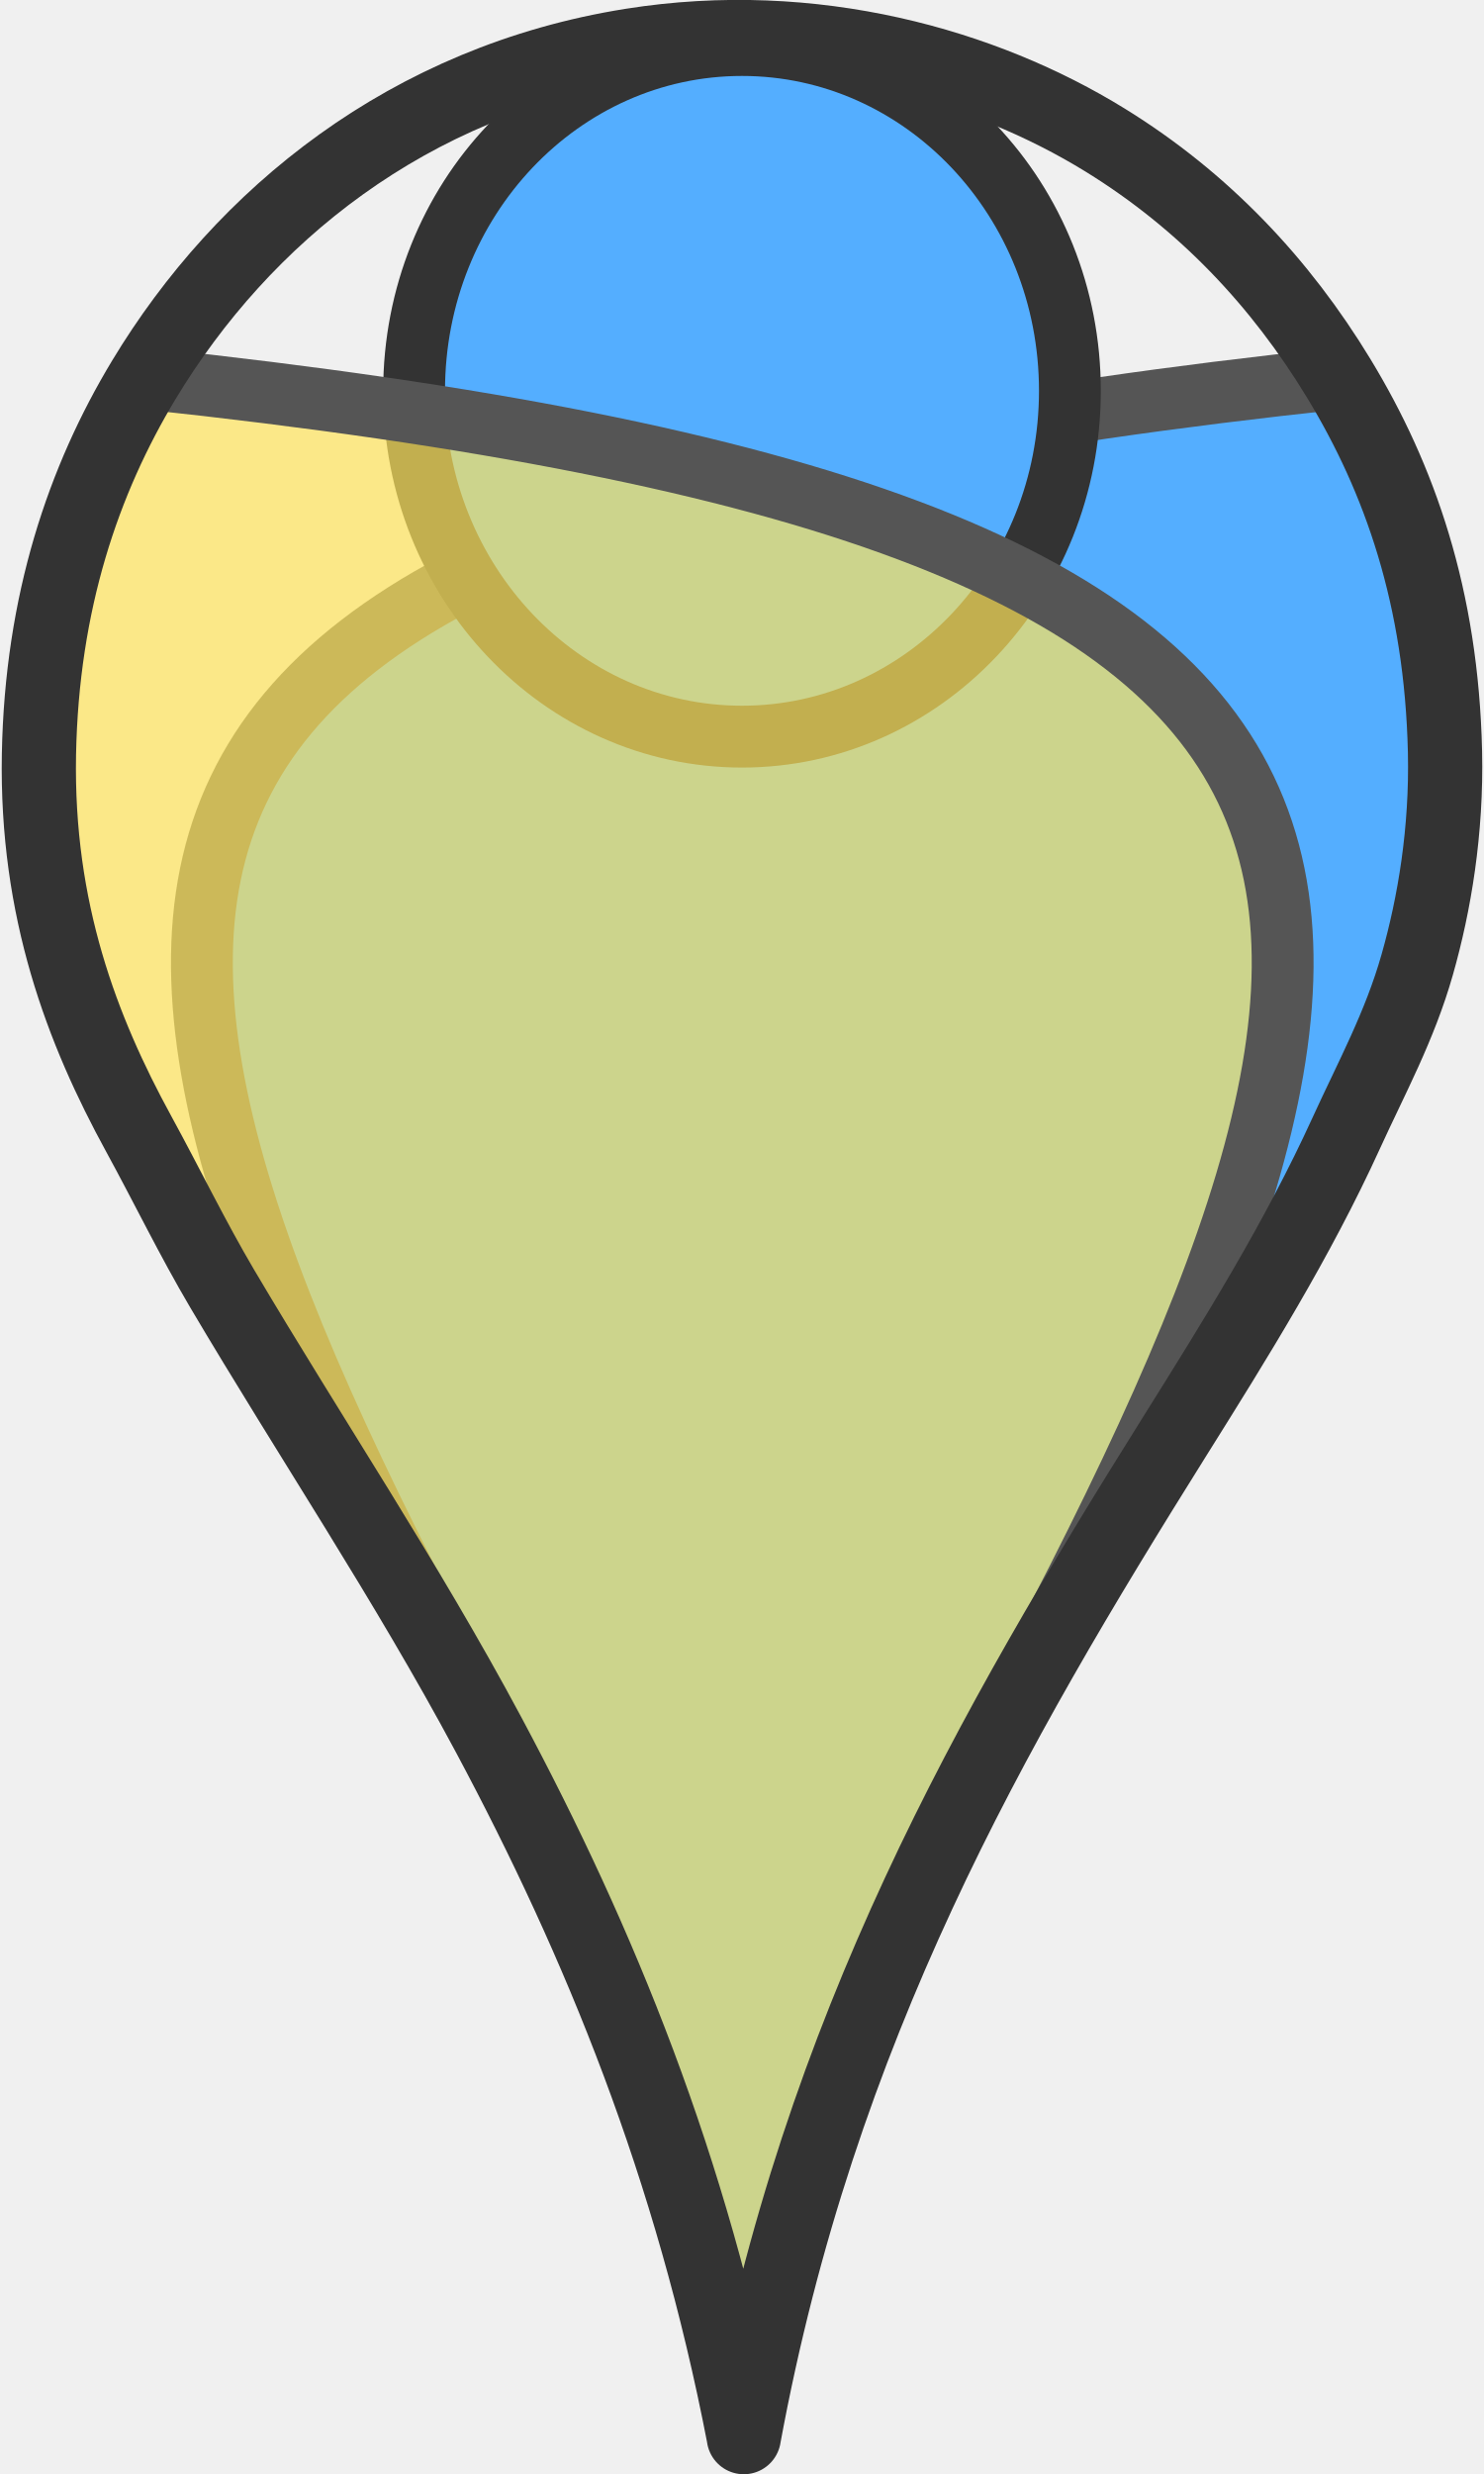
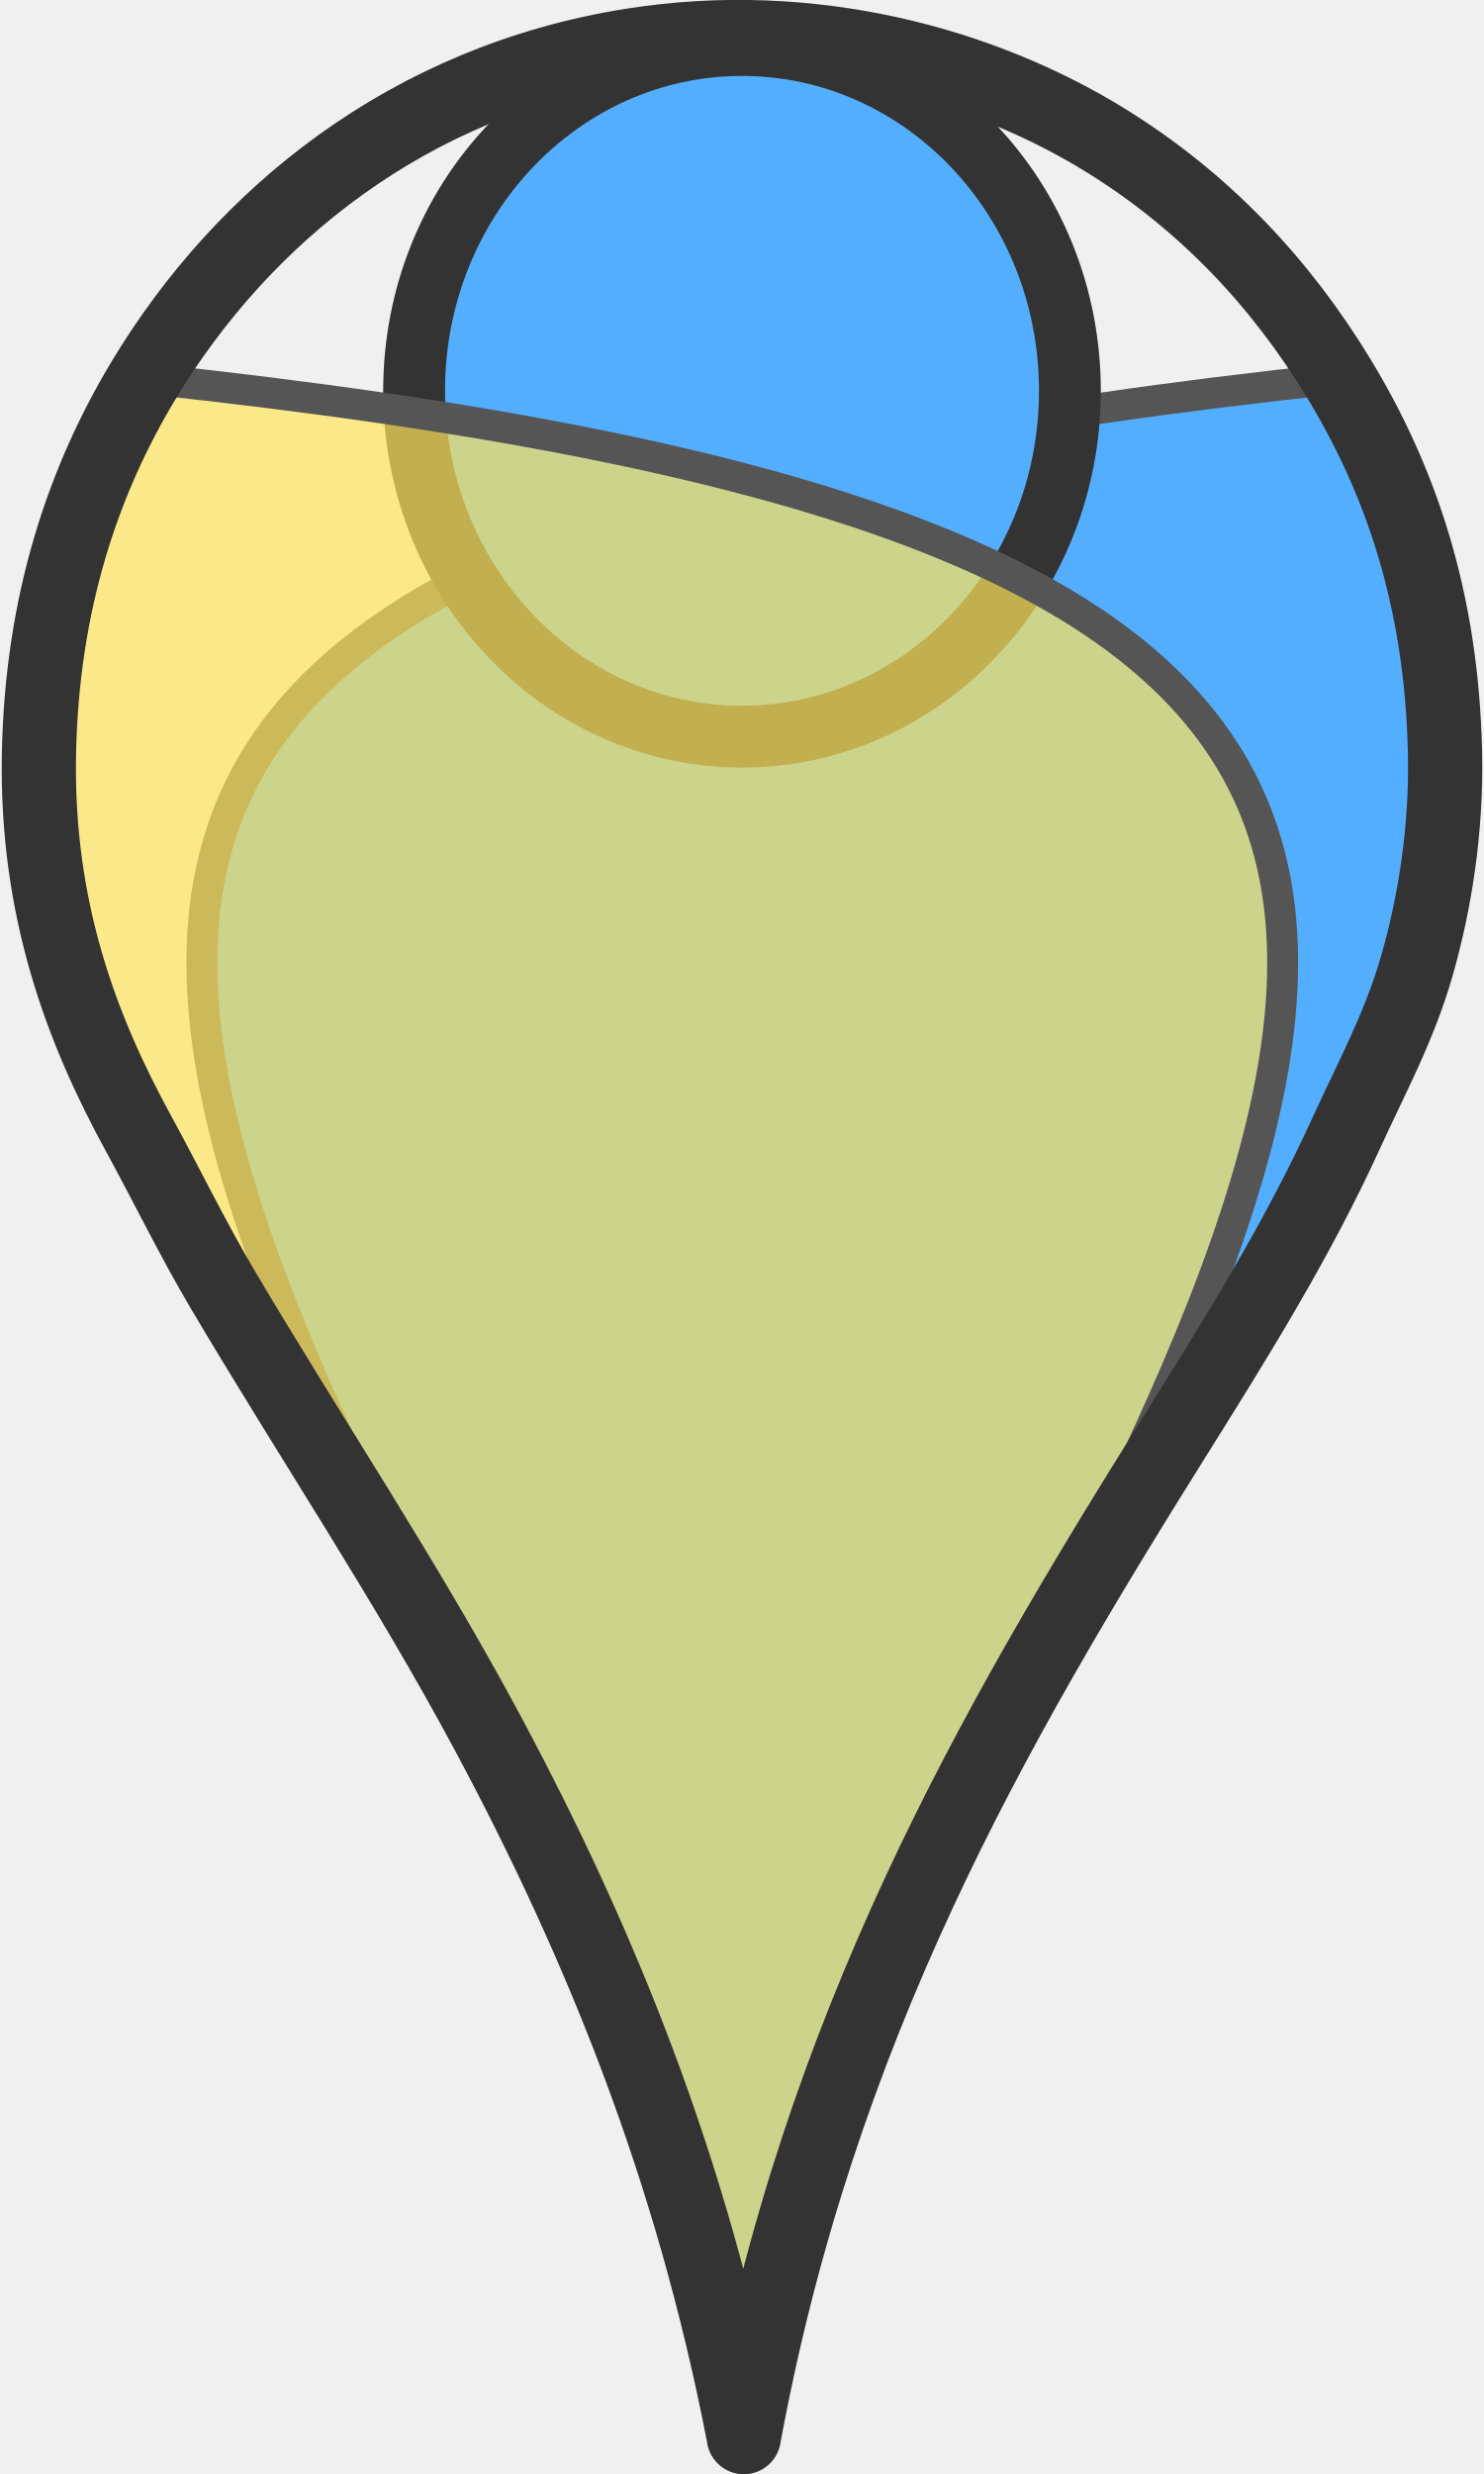
<svg xmlns="http://www.w3.org/2000/svg" version="1.1" viewBox="0 0 24 40" id="svg8">
  <defs id="defs12" />
-   <path d="m7.903 28.05c1.799 3.363 3.284 6.992 4.127 11.353 1.219-6.616 4.002-11.444 6.967-16.178 0.995-1.589 1.987-3.178 2.779-4.912 0.405-0.888 0.861-1.72 1.144-2.714 0.28-0.983 0.479-2.167 0.449-3.447-0.057-2.497-0.733-4.411-1.716-6.032-21.658 2.305-21.208 8.104-13.75 21.93z" style="fill-opacity:1;fill:#54aeff;opacity:1;stroke-linejoin:bevel;stroke-width:1;stroke:#555555;stroke-opacity:1;stroke-dasharray:none" id="path2" />
+   <path d="m7.903 28.05c1.799 3.363 3.284 6.992 4.127 11.353 1.219-6.616 4.002-11.444 6.967-16.178 0.995-1.589 1.987-3.178 2.779-4.912 0.405-0.888 0.861-1.72 1.144-2.714 0.28-0.983 0.479-2.167 0.449-3.447-0.057-2.497-0.733-4.411-1.716-6.032-21.658 2.305-21.208 8.104-13.75 21.93z" style="fill-opacity:1;fill:#54aeff;opacity:1;stroke-linejoin:bevel;stroke-width:0.5;stroke:#555555;stroke-opacity:1;stroke-dasharray:none" id="path2" />
  <ellipse id="point" cx="12" cy="6.319" rx="5.303" ry="5.591" clip-rule="evenodd" fill-rule="evenodd" style="fill:#54aeff;fill-opacity:1;stroke-width:1;stroke:#333333;stroke-opacity:1;stroke-dasharray:none" />
-   <path d="m16.106 28.05c-1.799 3.363-3.284 6.992-4.127 11.353-1.219-6.616-4.002-11.444-6.967-16.178-0.995-1.589-1.987-3.178-2.779-4.912-0.405-0.888-0.861-1.72-1.144-2.714-0.28-0.983-0.479-2.167-0.449-3.447 0.057-2.497 0.733-4.411 1.716-6.032 21.658 2.305 21.208 8.104 13.75 21.93z" style="fill-opacity:0.7;fill:#ffe45c;opacity:1;stroke-linejoin:bevel;stroke-width:1;stroke:#555555;stroke-opacity:1;stroke-dasharray:none" id="path5" />
+   <path d="m16.106 28.05c-1.799 3.363-3.284 6.992-4.127 11.353-1.219-6.616-4.002-11.444-6.967-16.178-0.995-1.589-1.987-3.178-2.779-4.912-0.405-0.888-0.861-1.72-1.144-2.714-0.28-0.983-0.479-2.167-0.449-3.447 0.057-2.497 0.733-4.411 1.716-6.032 21.658 2.305 21.208 8.104 13.75 21.93z" style="fill-opacity:0.7;fill:#ffe45c;opacity:1;stroke-linejoin:bevel;stroke-width:0.5;stroke:#555555;stroke-opacity:1;stroke-dasharray:none" id="path5" />
  <path id="mark" d="m12.03 39.402c-0.842-4.361-2.328-7.989-4.127-11.353-1.335-2.495-2.88-4.797-4.311-7.216-0.477-0.808-0.89-1.661-1.348-2.499-0.917-1.676-1.661-3.619-1.614-6.139 0.046-2.463 0.722-4.438 1.696-6.053 1.602-2.656 4.285-4.835 7.886-5.407 2.944-0.468 5.704 0.323 7.661 1.53 1.599 0.986 2.838 2.304 3.78 3.856 0.983 1.62 1.659 3.535 1.716 6.032 0.029 1.279-0.17 2.464-0.45 3.447-0.283 0.995-0.739 1.826-1.144 2.714-0.791 1.734-1.783 3.322-2.779 4.912-2.965 4.734-5.748 9.562-6.967 16.178z" clip-rule="evenodd" fill="#fff" fill-rule="evenodd" stroke="#000" stroke-miterlimit="10" stroke-width=".826" style="fill:none;stroke-linejoin:round;stroke-width:1.2;stroke:#333" />
</svg>
